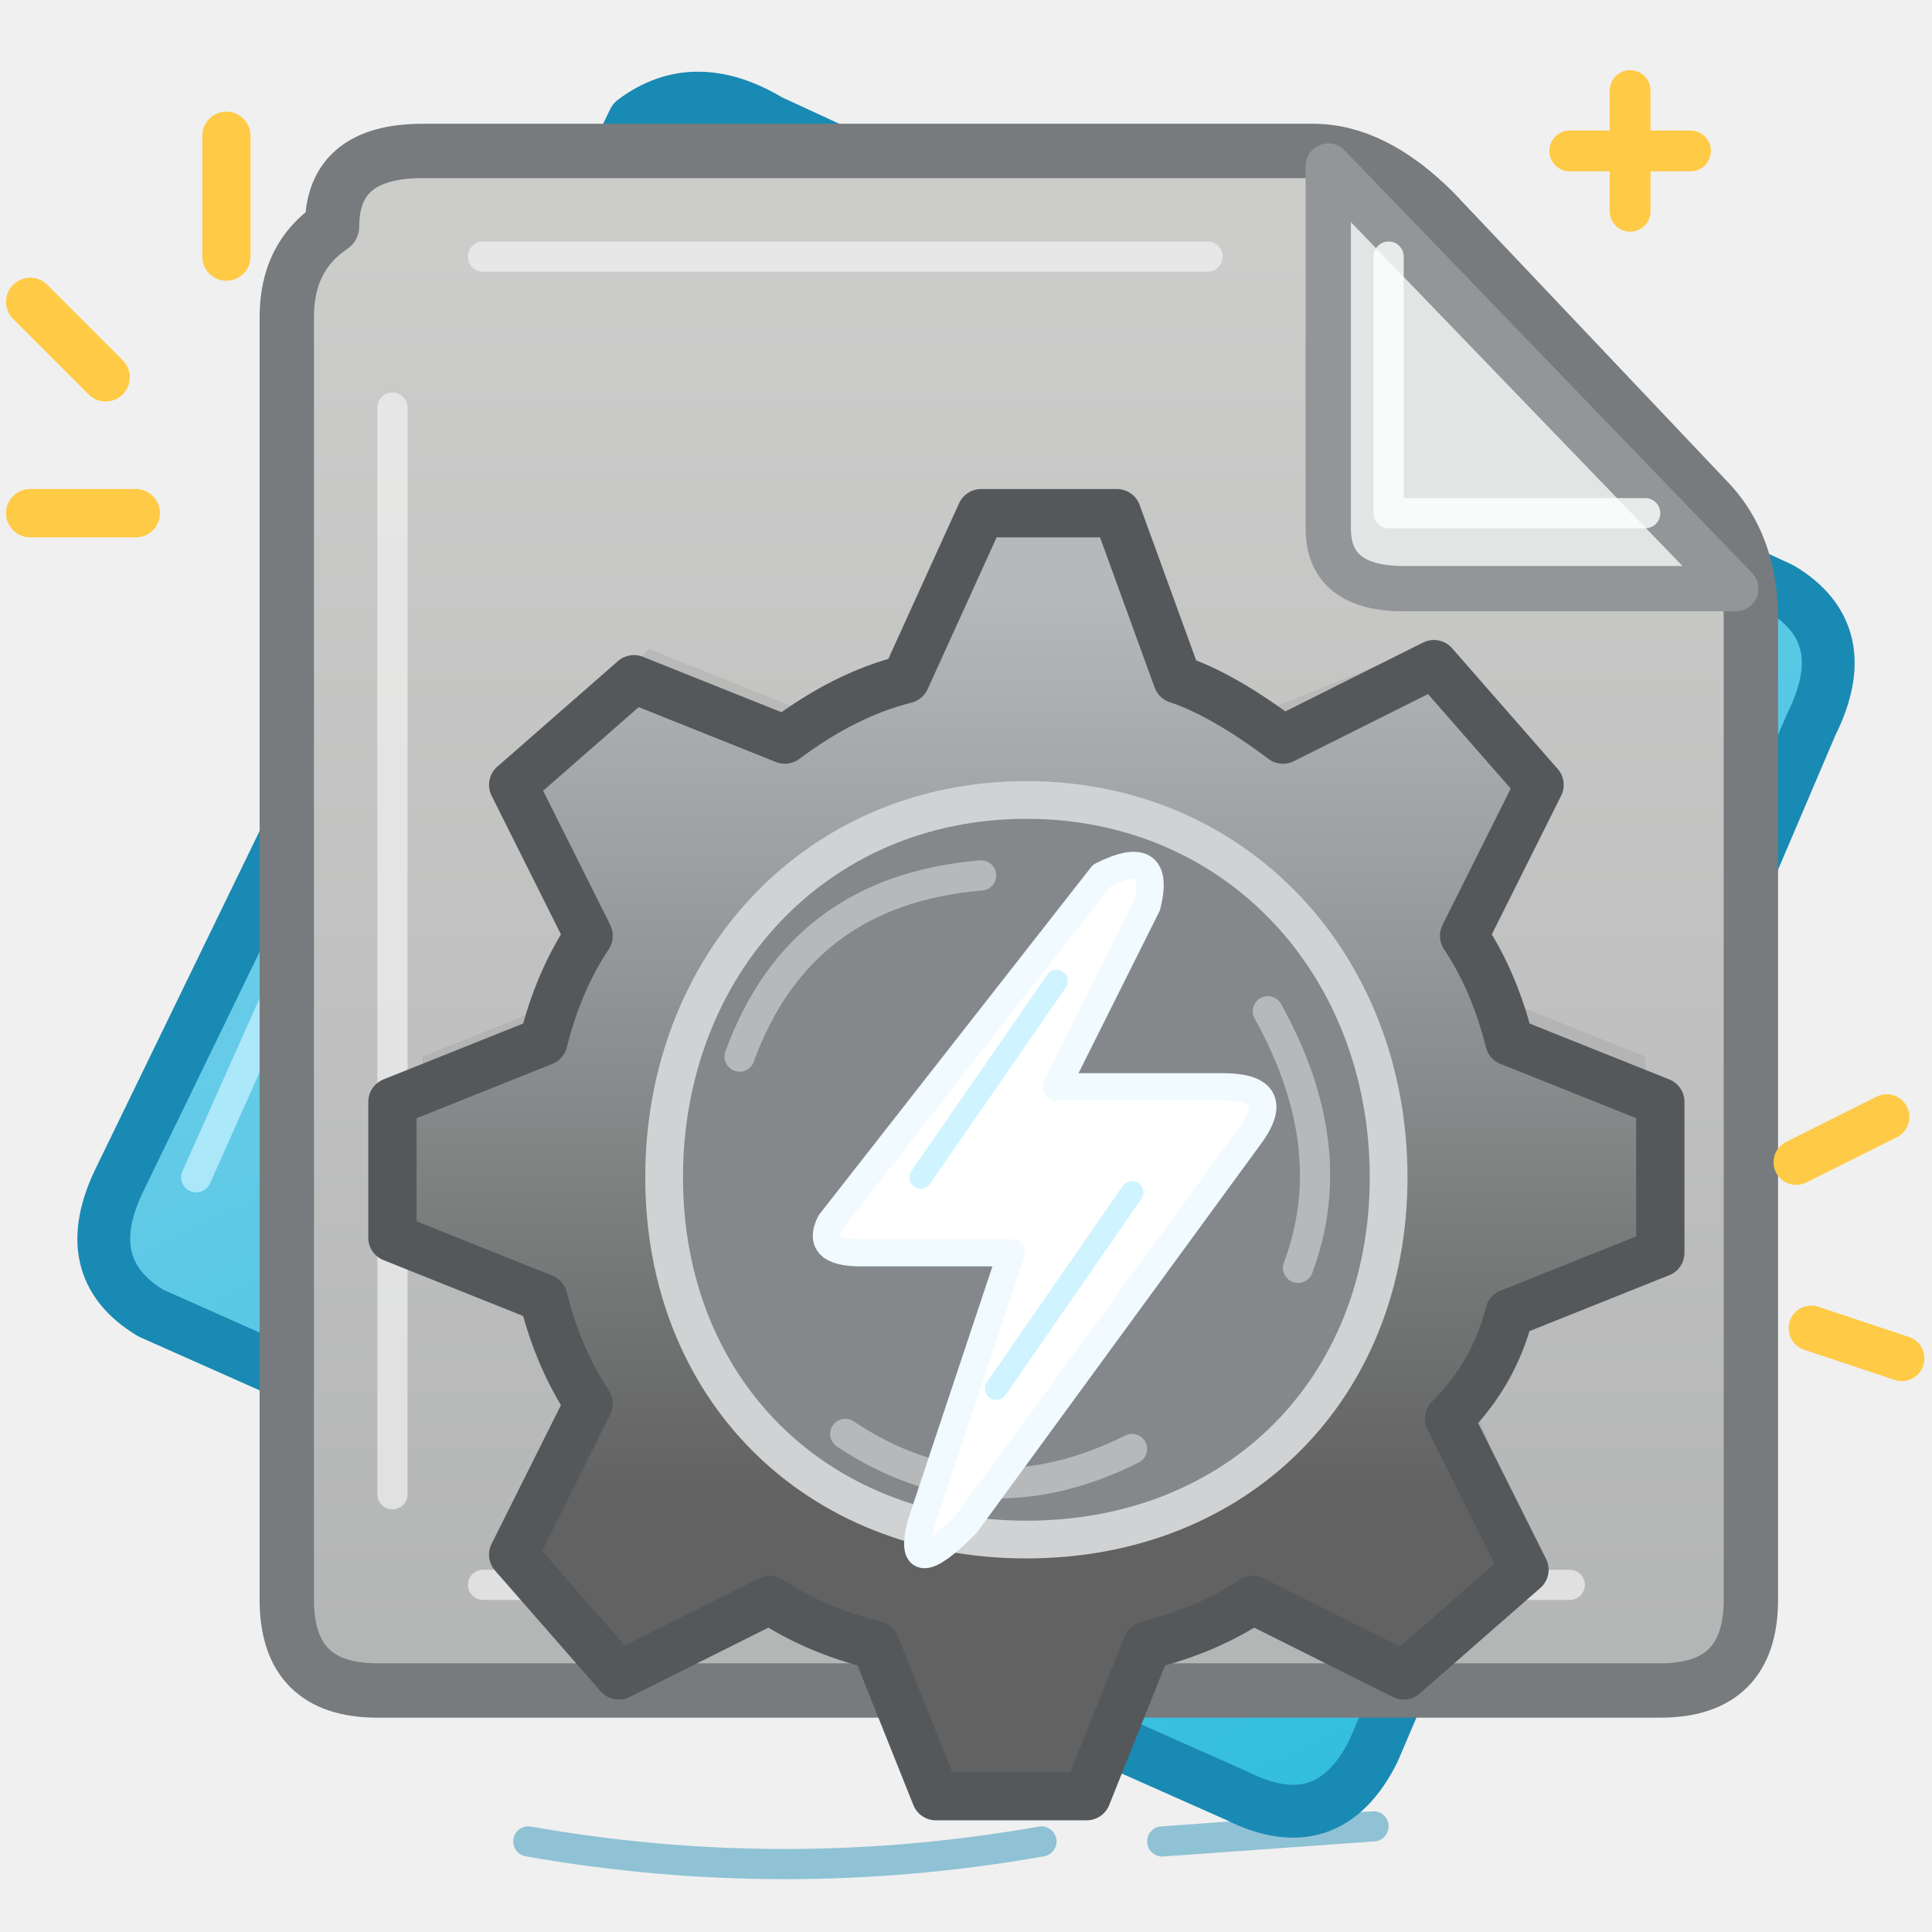
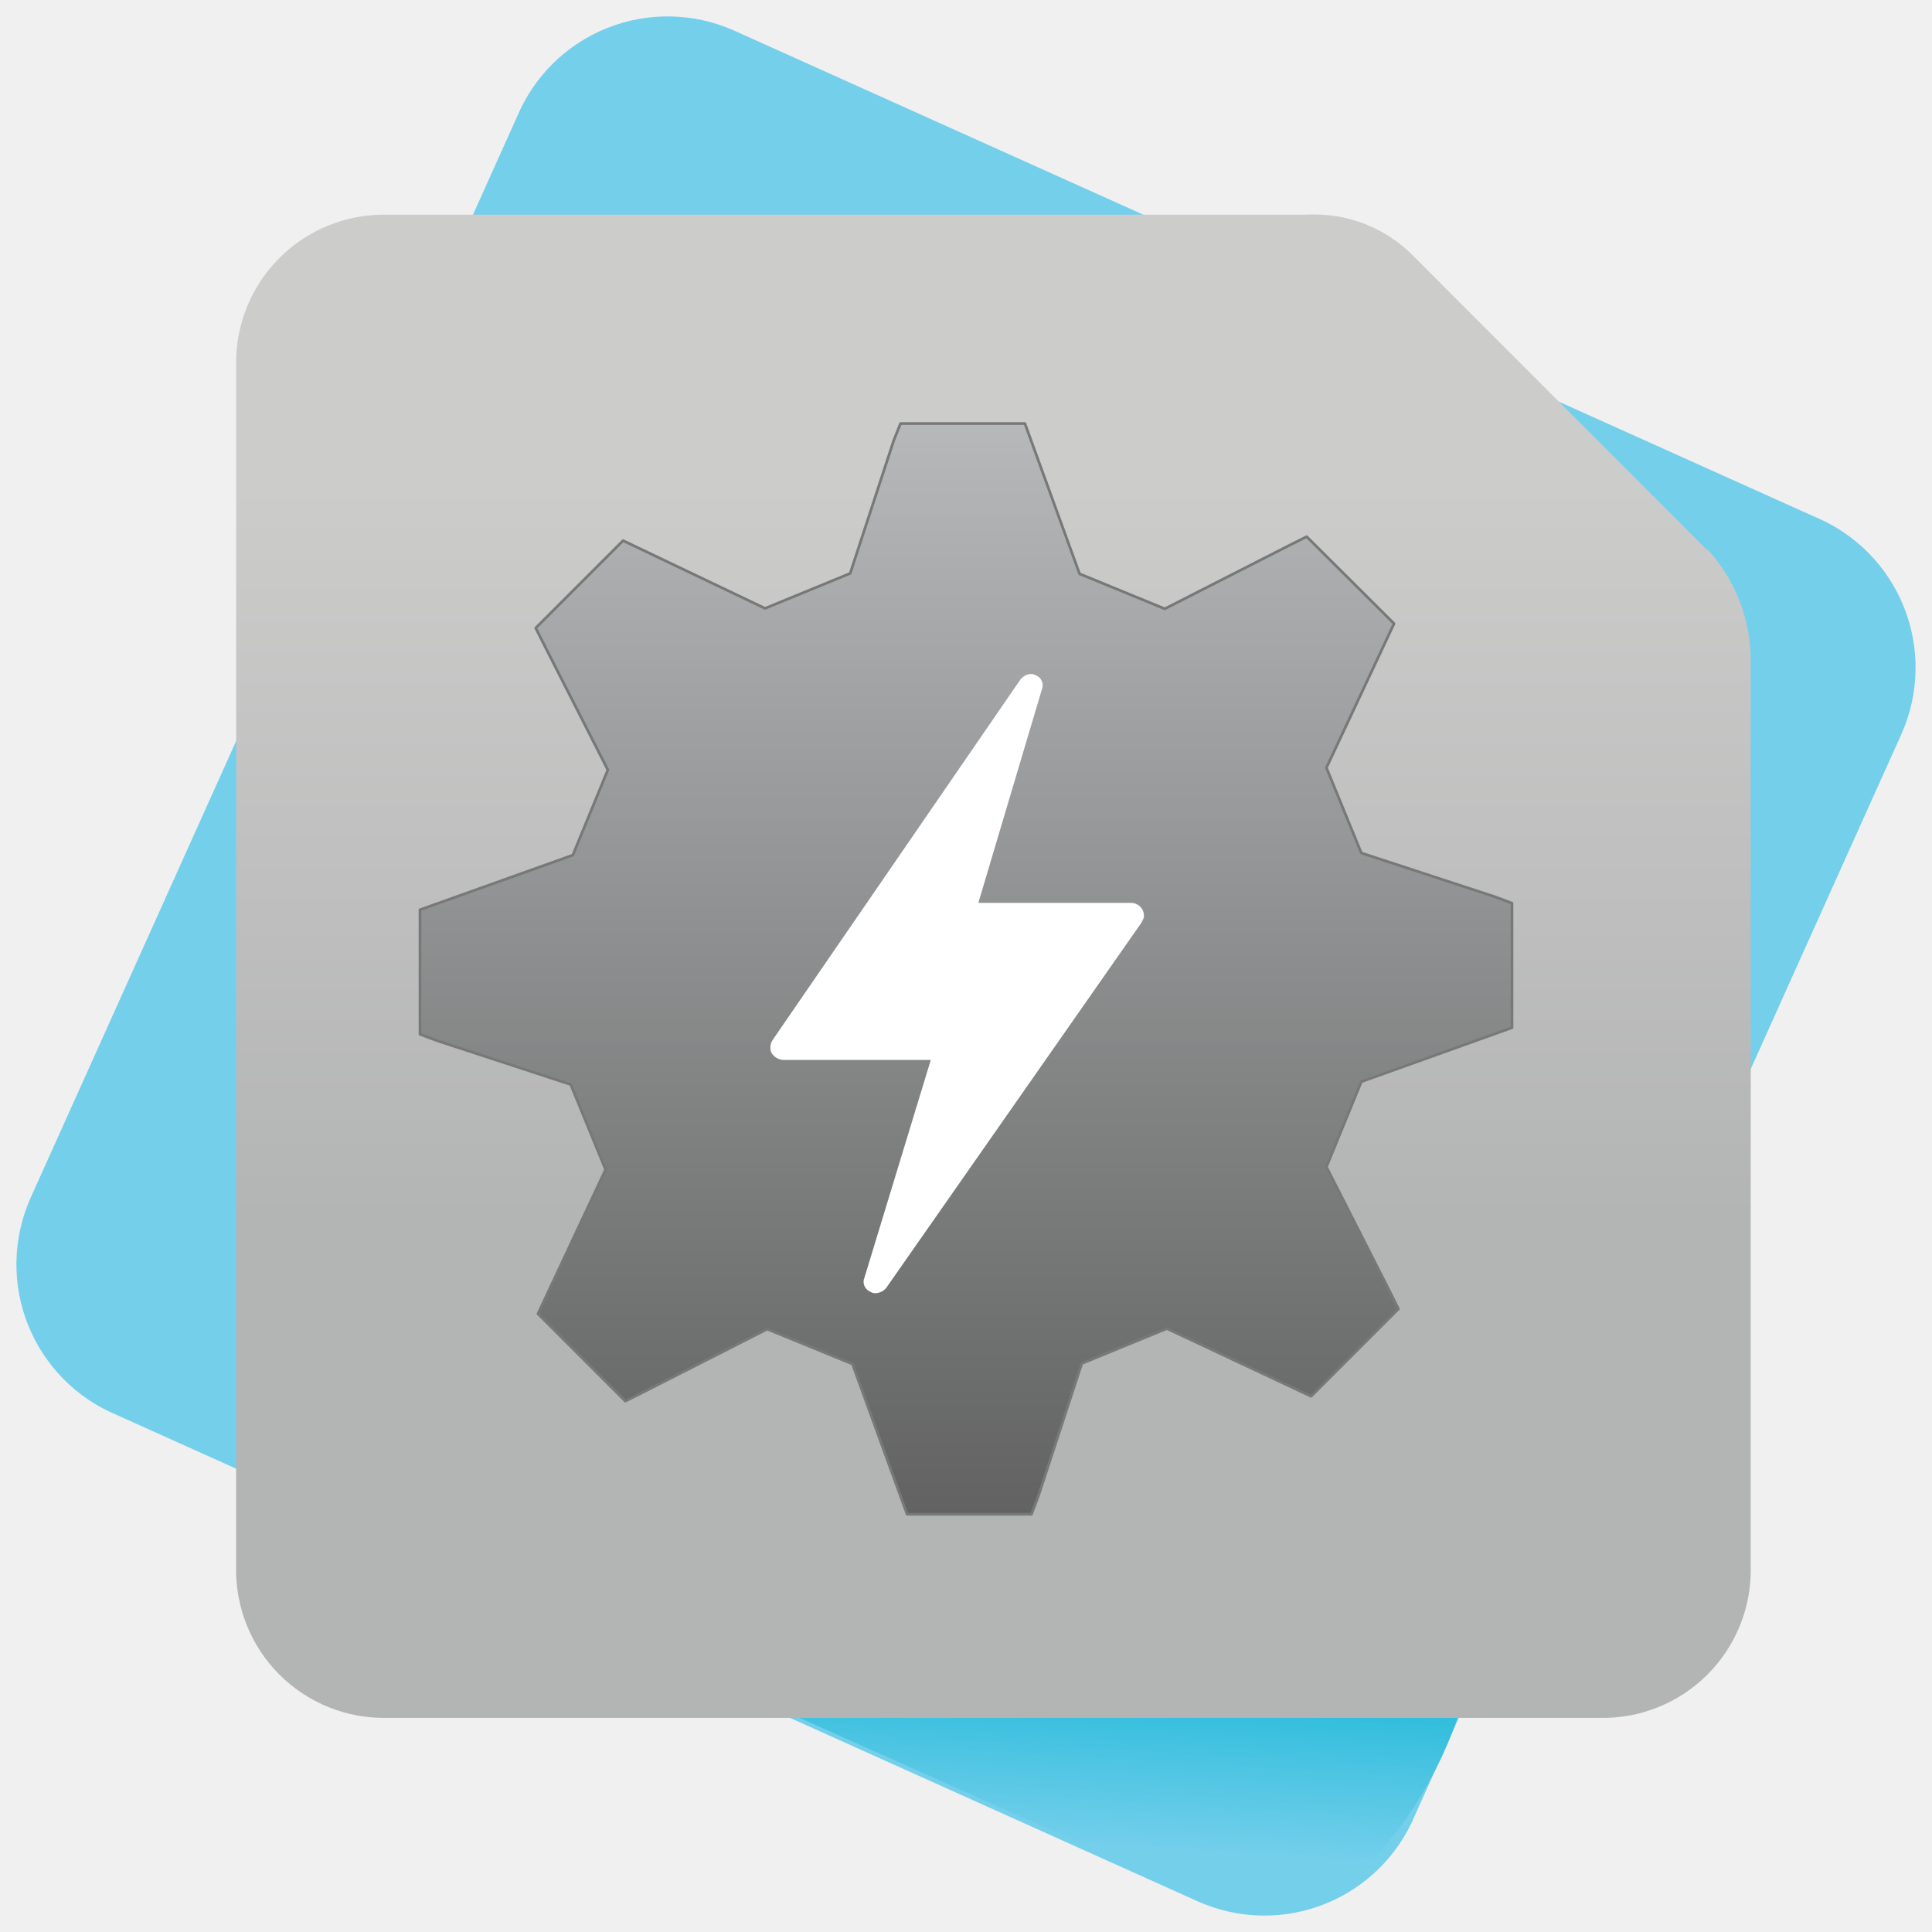
- <svg xmlns="http://www.w3.org/2000/svg" width="128" height="128" viewBox="0 0 128 128" fill="none" stroke-linecap="round" stroke-linejoin="round">
+ <svg xmlns="http://www.w3.org/2000/svg" id="b88b3828-ef78-412f-8d84-c8abf44d0075" width="128" height="128" viewBox="0 0 128 128">
  <defs>
-     <linearGradient id="rtosPaper" x1="55" y1="16" x2="55" y2="112" gradientUnits="userSpaceOnUse">
-       <stop stop-color="#CCCCCB" />
-       <stop offset=".55" stop-color="#BFC0BF" />
-       <stop offset="1" stop-color="#B3B4B4" />
+     <linearGradient id="aa17ea79-e1b1-4771-8623-8089fc66d31f" x1="9.252" y1="14.005" x2="9.252" y2="-0.028" gradientTransform="translate(0 2)" gradientUnits="userSpaceOnUse">
+       <stop offset="0" stop-color="#b3b4b4" />
+       <stop offset="0.33" stop-color="#b3b4b4" />
+       <stop offset="0.82" stop-color="#cccccb" />
+       <stop offset="1" stop-color="#cccccb" />
    </linearGradient>
-     <linearGradient id="rtosGear" x1="65" y1="39" x2="65" y2="99" gradientUnits="userSpaceOnUse">
-       <stop stop-color="#B6B8BA" />
-       <stop offset=".55" stop-color="#888A8B" />
-       <stop offset="1" stop-color="#616261" />
+     <linearGradient id="e4e801cf-1833-4cda-9534-289a2affc042" x1="10.558" y1="15.244" x2="10.439" y2="17.218" gradientUnits="userSpaceOnUse">
+       <stop offset="0.317" stop-color="#33bedd" />
+       <stop offset="1" stop-color="#74cfeb" />
    </linearGradient>
-     <linearGradient id="rtosCyan" x1="47" y1="30" x2="88" y2="119" gradientUnits="userSpaceOnUse">
-       <stop stop-color="#74CFEB" />
-       <stop offset="1" stop-color="#33BEDD" />
+     <linearGradient id="f4710473-a20d-4433-b34a-8d485da6bbc6" x1="9" y1="14.113" x2="9" y2="3.938" gradientUnits="userSpaceOnUse">
+       <stop offset="0" stop-color="#616261" />
+       <stop offset="1" stop-color="#b6b8ba" />
    </linearGradient>
  </defs>
-   <path d="M42 8            Q46 5 51 8            L118 39            Q123 42 120 48            L91 116            Q88 122 82 119            L10 87            Q5 84 8 78            Z" fill="url(#rtosCyan)" stroke="#198AB3" stroke-width="3.5" />
-   <path d="M45 13 L113 44            M13 78 L42 13            M89 111 L114 53" stroke="#C3F1FF" stroke-width="2" opacity=".75" />
-   <path d="M22 15            Q22 10 28 10            L87 10            Q91 10 95 14            L113 33            Q116 36 116 41            L116 106            Q116 112 110 112            L25 112            Q19 112 19 106            L19 21            Q19 17 22 15Z" fill="url(#rtosPaper)" stroke="#777B7D" stroke-width="3.6" />
-   <path d="M88 11            L88 35            Q88 39 93 39            L115 39Z" fill="#E3E4E4" stroke="#929698" stroke-width="3" />
-   <path d="M92 17 L92 34 L109 34" stroke="#FFFFFF" stroke-width="2" opacity=".8" />
-   <path d="M26 27 L26 99            M32 17 L80 17            M32 105 L104 105" stroke="#F2F2F2" stroke-width="2" opacity=".7" />
-   <path d="M68 41            L77 41            L81 51            L87 54            L97 50            L104 57            L99 67            L102 73            L112 77            L112 86            L102 90            L99 96            L103 106            L94 112            L85 107            L79 110            L75 120            L65 120            L61 110            L55 107            L45 112            L39 104            L44 95            L41 89            L31 86            L31 77            L41 73            L44 67            L39 57            L46 50            L56 54            L62 51Z" fill="#616261" opacity=".13" transform="translate(-3 -7)" />
-   <path d="M65 34            L74 34            L78 45            Q81 46 85 49            L95 44            L102 52            L97 62            Q99 65 100 69            L110 73            L110 83            L100 87            Q99 91 96 94            L101 104            L93 111            L83 106            Q80 108 76 109            L72 119            L62 119            L58 109            Q54 108 51 106            L41 111            L34 103            L39 93            Q37 90 36 86            L26 82            L26 73            L36 69            Q37 65 39 62            L34 52            L42 45            L52 49            Q56 46 60 45Z" fill="url(#rtosGear)" stroke="#55585A" stroke-width="3.2" />
-   <path d="M68 53            C82 53 92 64 92 78            C92 92 82 102 68 102            C54 102 44 92 44 78            C44 64 54 53 68 53Z" fill="#85888A" stroke="#D0D2D3" stroke-width="2.5" />
-   <path d="M49 70 Q53 59 65 58            M84 67 Q89 76 86 84            M56 95 Q65 101 75 96" stroke="#D1D3D4" stroke-width="2" opacity=".65" />
-   <path d="M73 58            L55 81            Q54 83 57 83            L67 83            L61 101            Q60 105 64 101            L83 75            Q85 72 81 72            L70 72            L76 60            Q77 56 73 58Z" fill="#FFFFFF" stroke="#F0FAFF" stroke-width="1.8" />
-   <path d="M70 65 L61 78            M75 79 L66 92" stroke="#C3F1FF" stroke-width="1.5" opacity=".8" />
-   <path d="M7 25 L2 20            M9 34 L2 34            M15 17 L15 9" stroke="#FFCA45" stroke-width="3.2" />
-   <path d="M119 77 L125 74            M120 88 L126 90" stroke="#FFCA45" stroke-width="3" />
-   <path d="M108 6 L108 14            M104 10 L112 10" stroke="#FFCA45" stroke-width="2.7" />
-   <path d="M35 122 Q52 125 69 122            M77 122 L91 121" stroke="#198AB3" stroke-width="2" opacity=".45" />
+   <g transform="scale(7.111111)">
+     <g>
+       <path d="M11.167,17.718,1.088,13.183a1.52,1.52,0,0,1-.806-2.016L4.817,1.088A1.52,1.52,0,0,1,6.833.282L16.912,4.817a1.52,1.52,0,0,1,.806,2.016L13.183,16.912A1.52,1.52,0,0,1,11.167,17.718Z" fill="#74cfeb" />
+       <path d="M15.9,5.12,13.183,2.4A1.294,1.294,0,0,0,12.175,2H3.608A1.378,1.378,0,0,0,2.2,3.406V14.594a1.378,1.378,0,0,0,1.411,1.411H14.9a1.378,1.378,0,0,0,1.411-1.411V6.128a1.54,1.54,0,0,0-.4-1.008Z" fill="url(#aa17ea79-e1b1-4771-8623-8089fc66d31f)" />
+       <path d="M7.449,16.005l3.7,1.652c1.166.681,2.139-.777,2.43-1.652" fill="url(#e4e801cf-1833-4cda-9534-289a2affc042)" />
+       <path d="M14.087,9.575V8.415l-.162-.061-1.242-.407-.325-.794.63-1.343L12.174,5l-.162.081-1.16.591-.794-.326-.509-1.4H8.39L8.328,4.1,7.921,5.342l-.793.326L5.805,5.037l-.814.814.082.163.59,1.159-.326.794-1.424.509v1.16l.162.061,1.242.407.325.793-.63,1.343.814.814.162-.081,1.16-.59.794.325.509,1.4H9.61l.062-.163.407-1.242.793-.325,1.343.631.814-.814-.081-.163-.59-1.16.325-.794Z" fill="url(#f4710473-a20d-4433-b34a-8d485da6bbc6)" stroke="#777978" stroke-width=".025" stroke-linejoin="round" stroke-linecap="round" />
+       <path d="M9.652,6.292A.1.1,0,0,0,9.6,6.279a.139.139,0,0,0-.094.053L7.2,9.687a.129.129,0,0,0-.013.121.137.137,0,0,0,.107.067H8.672L8.055,11.9a.1.1,0,0,0,.054.135.081.081,0,0,0,.053.013A.133.133,0,0,0,8.256,12L10.632,8.6c.013-.027.026-.04.026-.067a.12.12,0,0,0-.12-.121H9.115l.591-1.986A.1.1,0,0,0,9.652,6.292Z" fill="#fff" />
+     </g>
+   </g>
</svg>
